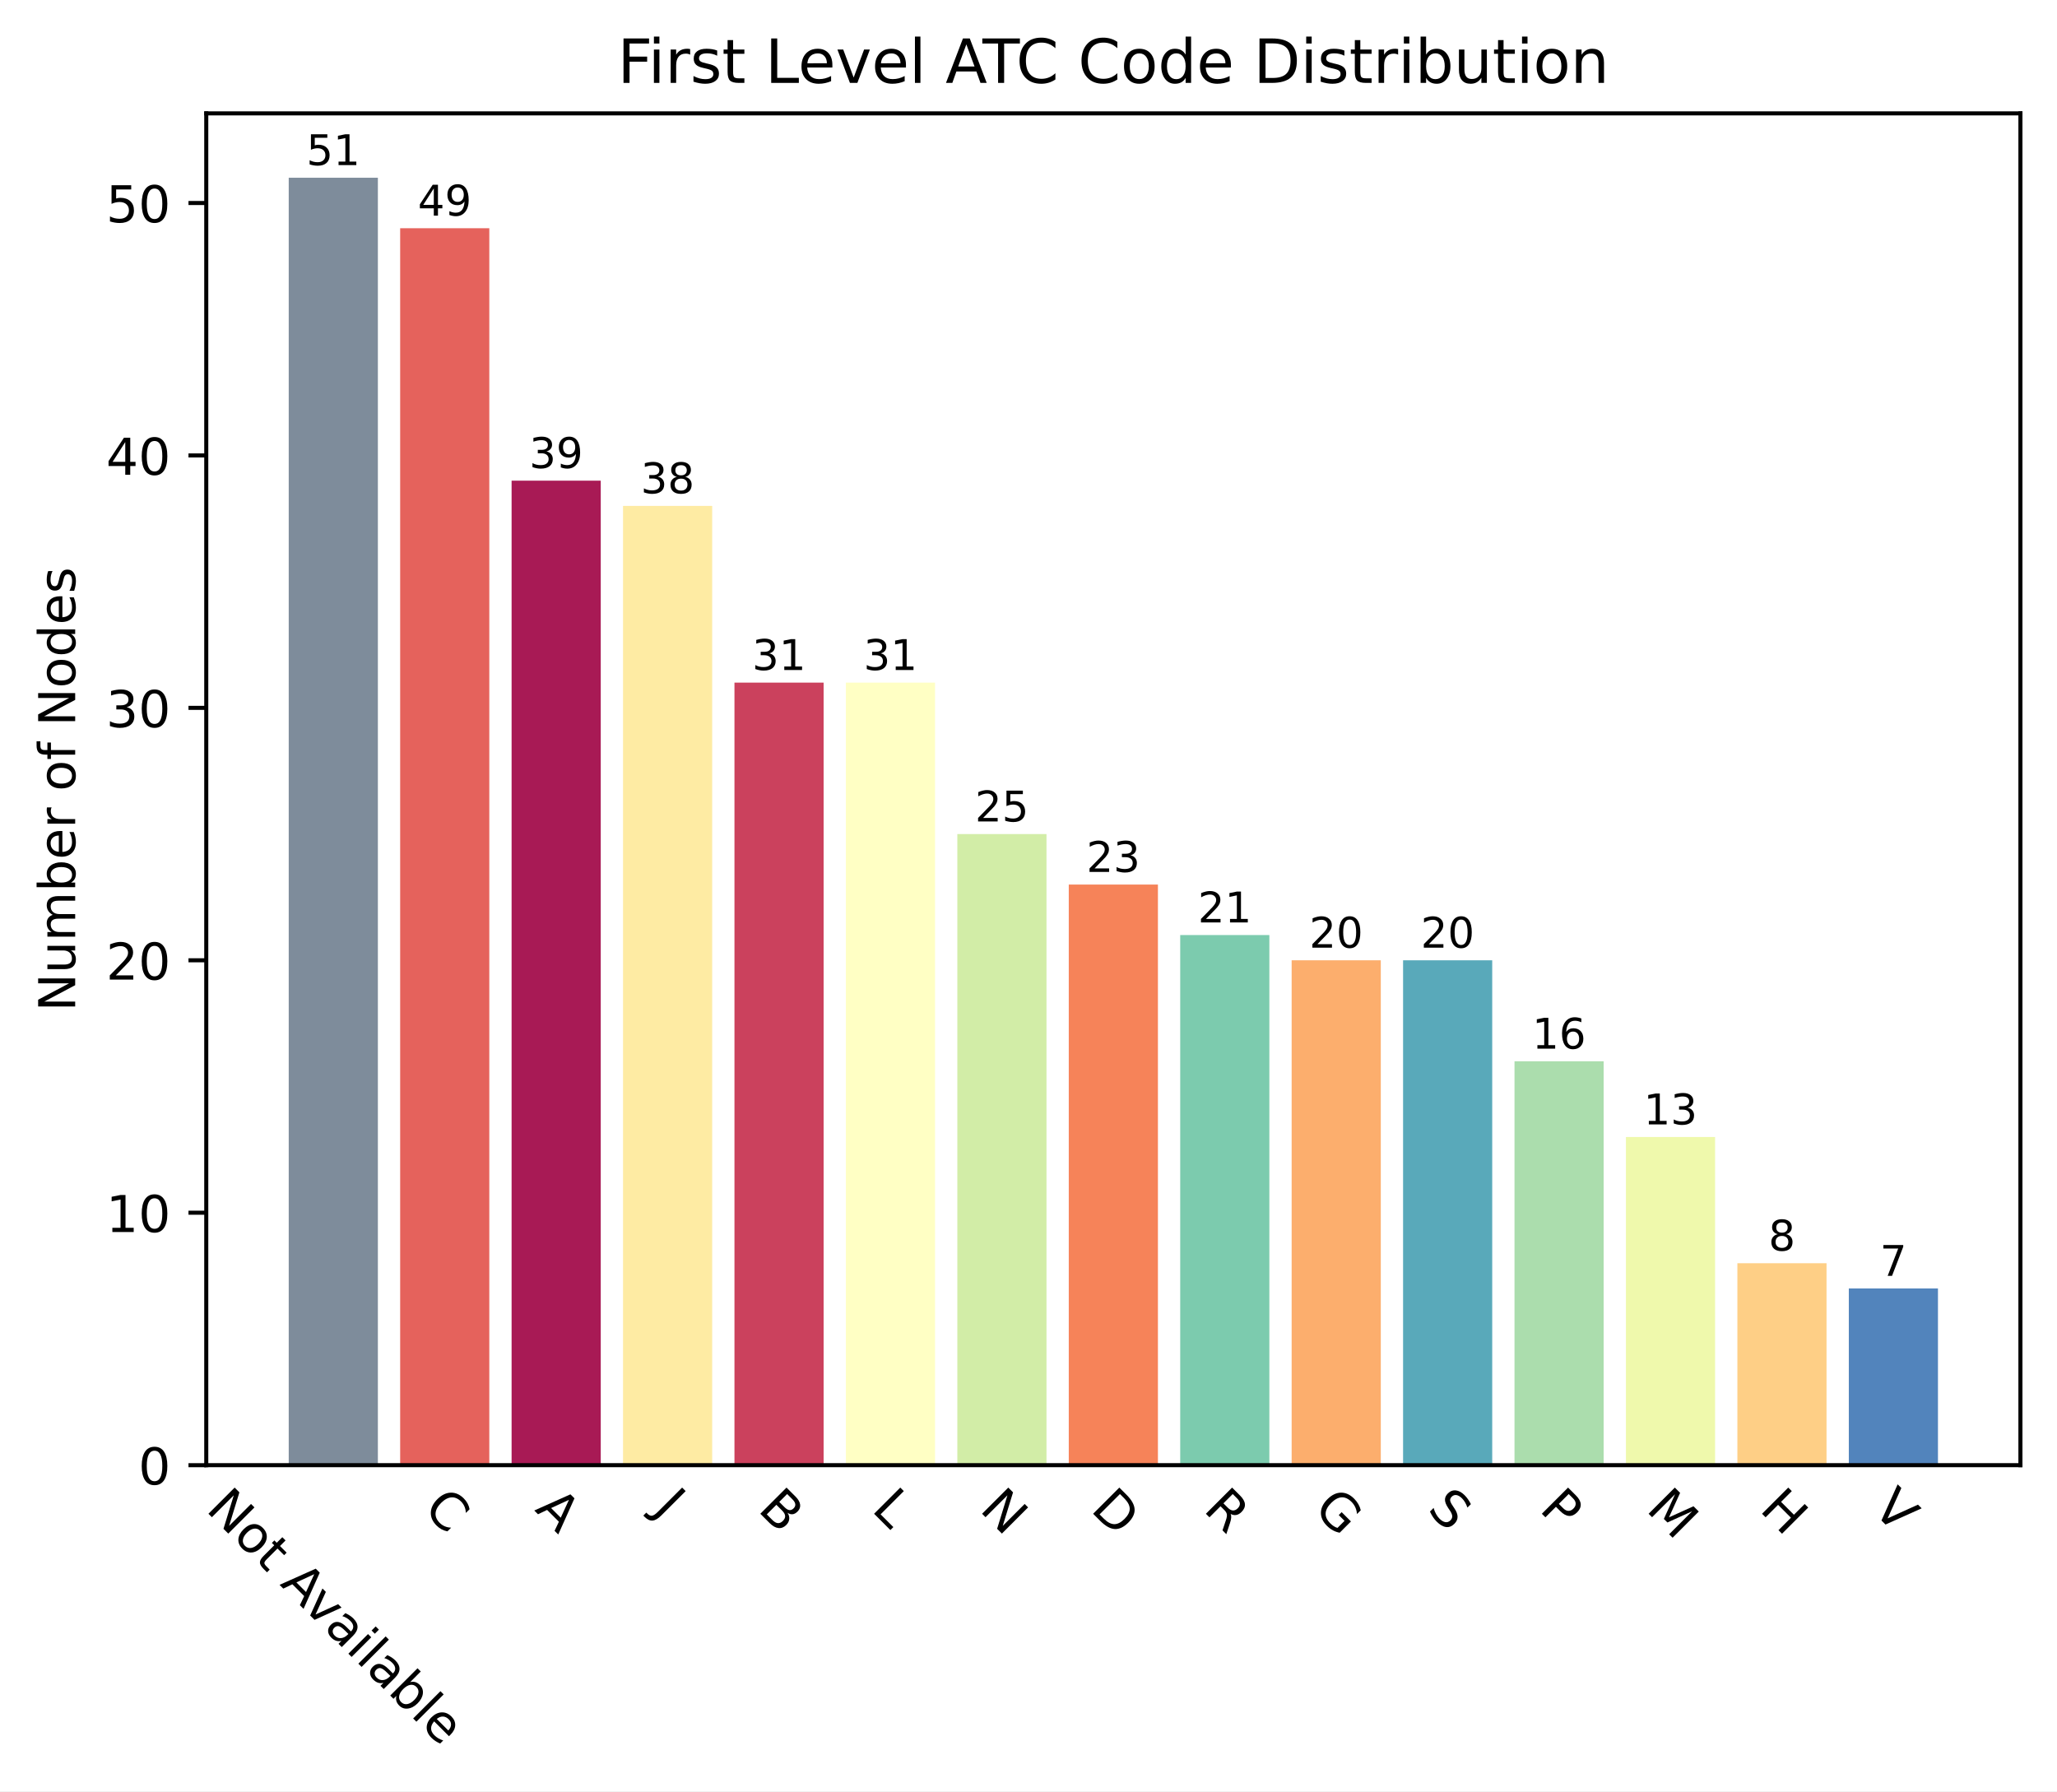
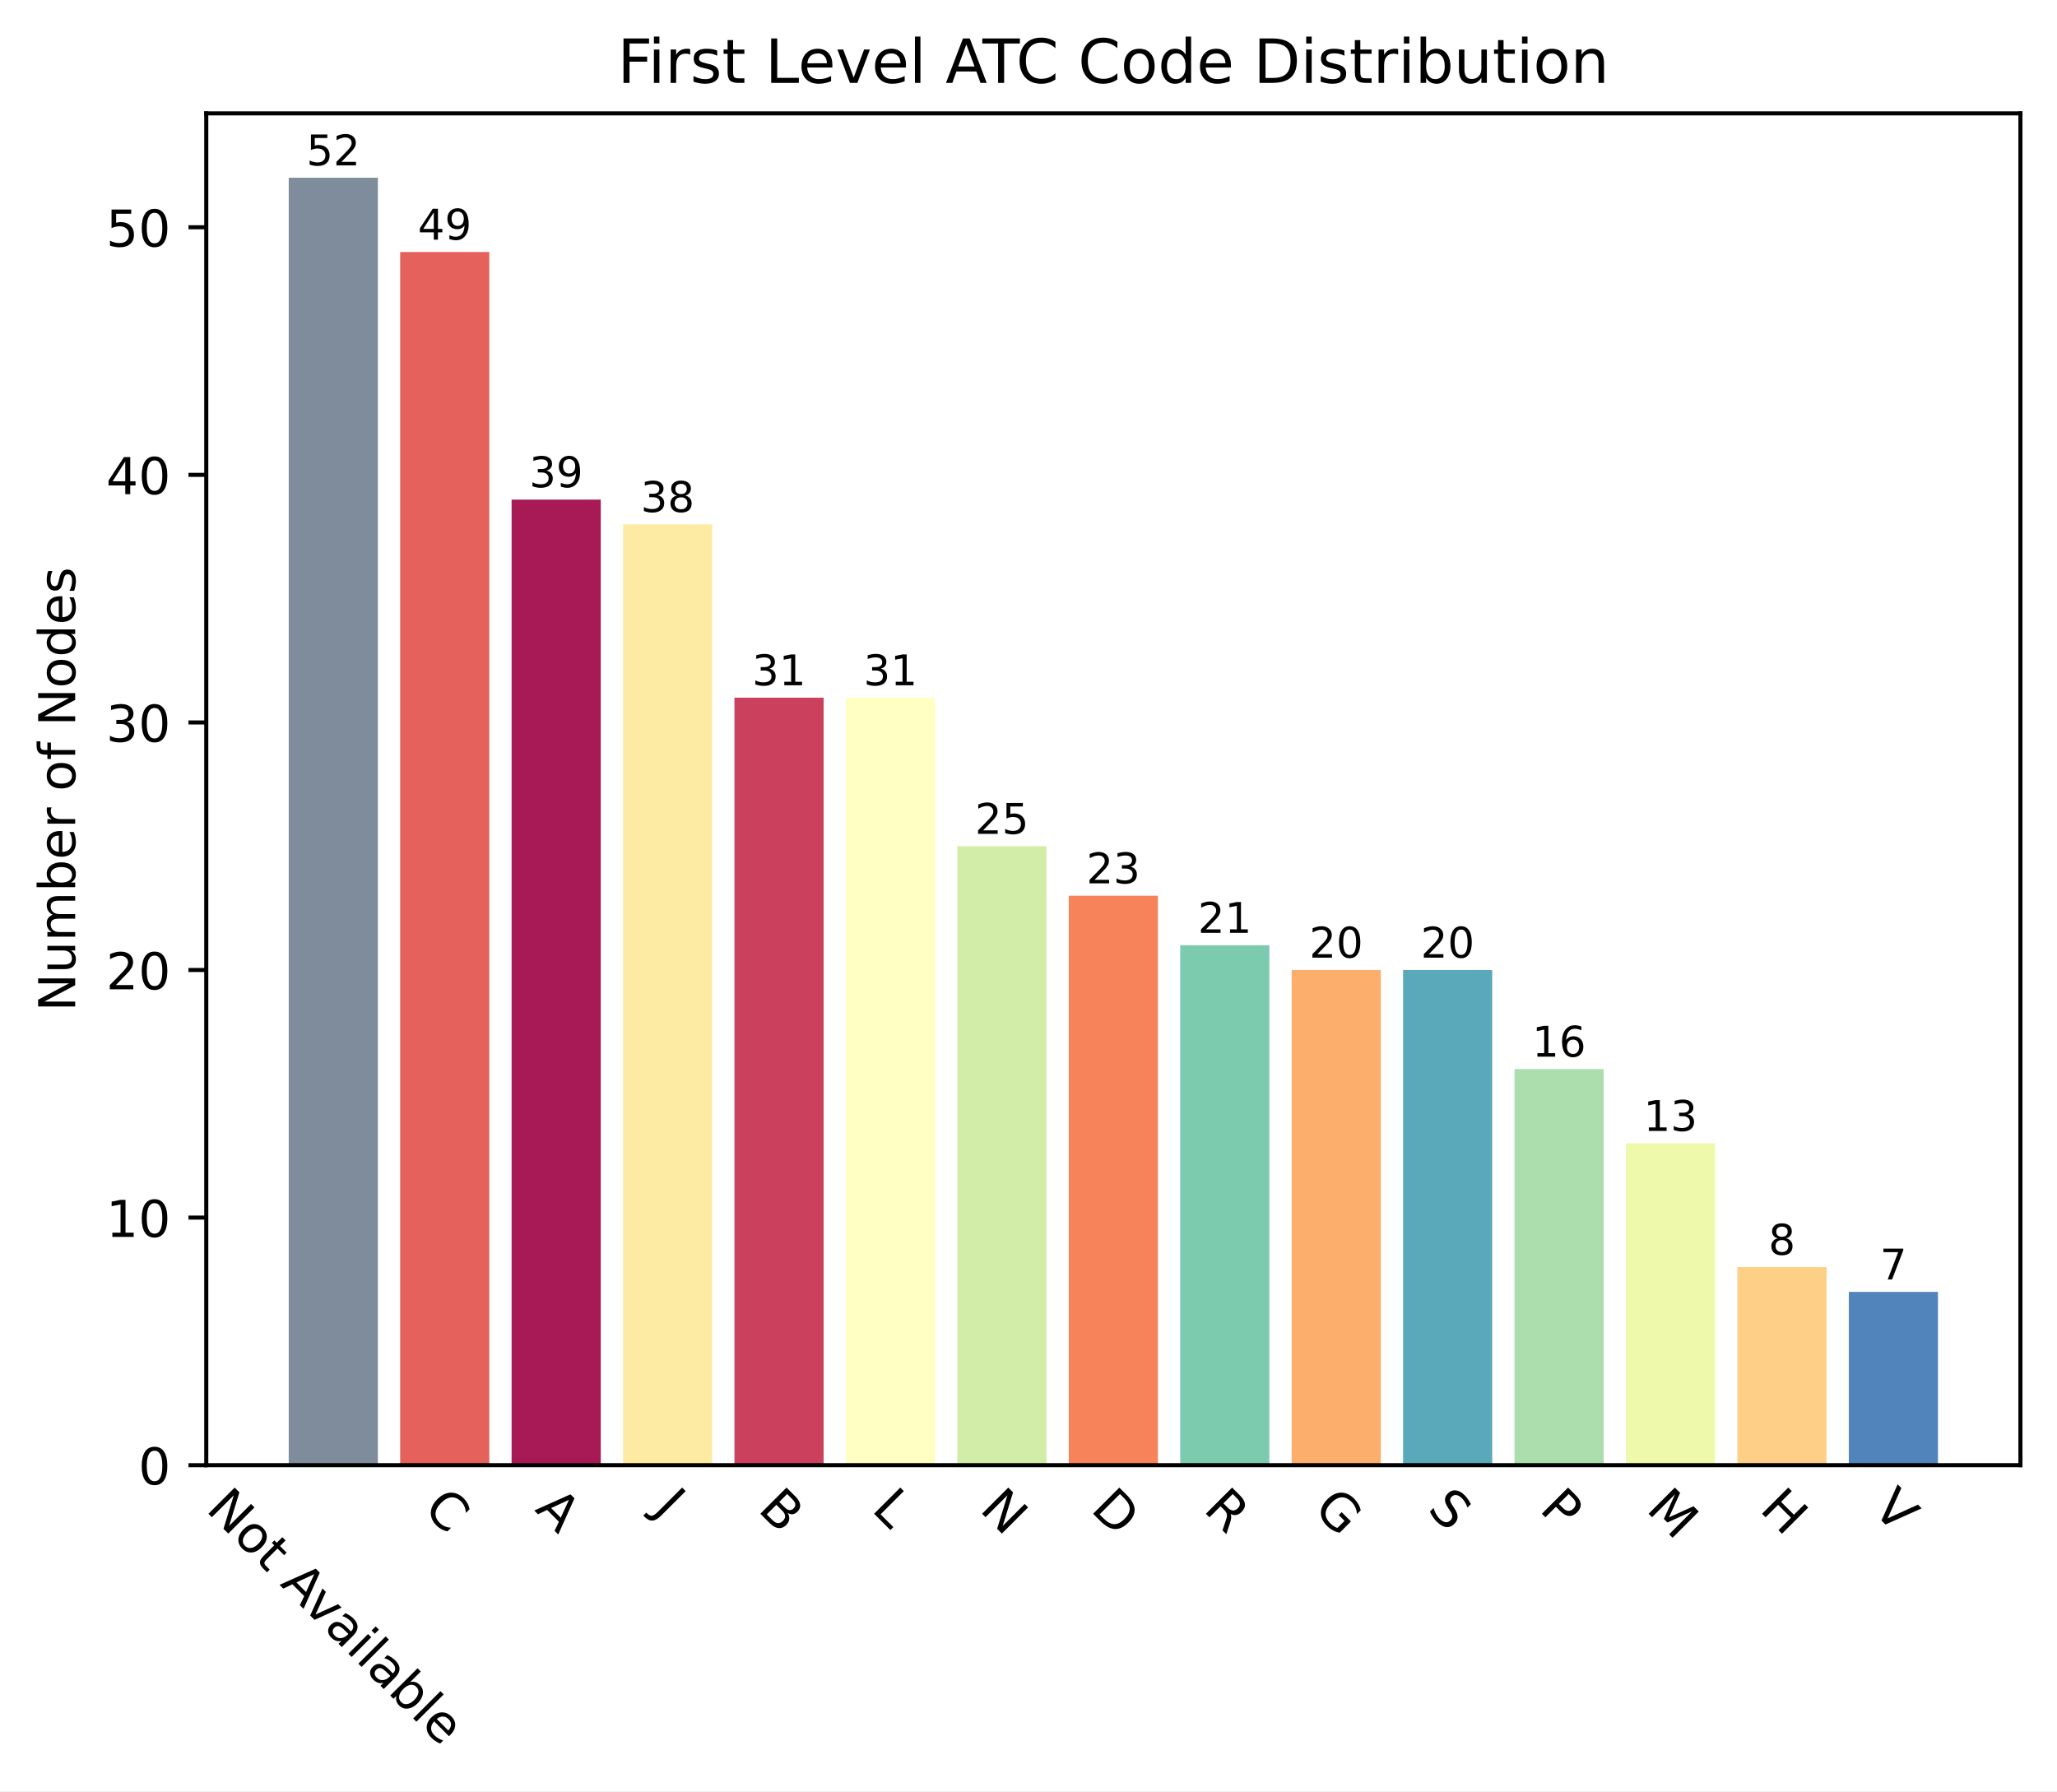
<svg xmlns="http://www.w3.org/2000/svg" xmlns:xlink="http://www.w3.org/1999/xlink" height="352.616pt" version="1.1" viewBox="0 0 404.923 352.616" width="404.923pt">
  <defs>
    <style type="text/css">*{stroke-linecap:butt;stroke-linejoin:round;}</style>
  </defs>
  <g id="figure_1">
    <g id="patch_1">
      <path d="M 0 352.616  L 404.923 352.616  L 404.923 -0  L 0 -0  z " style="fill:#ffffff;" />
    </g>
    <g id="axes_1">
      <g id="patch_2">
        <path d="M 40.603 288.43  L 397.723 288.43  L 397.723 22.318  L 40.603 22.318  z " style="fill:#ffffff;" />
      </g>
      <g id="patch_3">
-         <path clip-path="url(#p671f96feca)" d="M 56.836 288.43  L 74.385 288.43  L 74.385 34.99  L 56.836 34.99  z " style="fill:#708090;opacity:0.9;" />
+         <path clip-path="url(#p951e63dc11)" d="M 56.836 288.43  L 74.385 288.43  L 74.385 34.99  L 56.836 34.99  z " style="fill:#708090;opacity:0.9;" />
      </g>
      <g id="patch_4">
-         <path clip-path="url(#p671f96feca)" d="M 78.772 288.43  L 96.321 288.43  L 96.321 44.929  L 78.772 44.929  z " style="fill:#e2514a;opacity:0.9;" />
+         <path clip-path="url(#p951e63dc11)" d="M 78.772 288.43  L 96.321 288.43  L 96.321 49.612  L 78.772 49.612  z " style="fill:#e2514a;opacity:0.9;" />
      </g>
      <g id="patch_5">
-         <path clip-path="url(#p671f96feca)" d="M 100.708 288.43  L 118.257 288.43  L 118.257 94.623  L 100.708 94.623  z " style="fill:#9e0142;opacity:0.9;" />
+         <path clip-path="url(#p951e63dc11)" d="M 100.708 288.43  L 118.257 288.43  L 118.257 98.35  L 100.708 98.35  z " style="fill:#9e0142;opacity:0.9;" />
      </g>
      <g id="patch_6">
-         <path clip-path="url(#p671f96feca)" d="M 122.644 288.43  L 140.193 288.43  L 140.193 99.592  L 122.644 99.592  z " style="fill:#fee999;opacity:0.9;" />
+         <path clip-path="url(#p951e63dc11)" d="M 122.644 288.43  L 140.193 288.43  L 140.193 103.224  L 122.644 103.224  z " style="fill:#fee999;opacity:0.9;" />
      </g>
      <g id="patch_7">
-         <path clip-path="url(#p671f96feca)" d="M 144.58 288.43  L 162.129 288.43  L 162.129 134.378  L 144.58 134.378  z " style="fill:#c52c4b;opacity:0.9;" />
+         <path clip-path="url(#p951e63dc11)" d="M 144.58 288.43  L 162.129 288.43  L 162.129 137.341  L 144.58 137.341  z " style="fill:#c52c4b;opacity:0.9;" />
      </g>
      <g id="patch_8">
-         <path clip-path="url(#p671f96feca)" d="M 166.516 288.43  L 184.065 288.43  L 184.065 134.378  L 166.516 134.378  z " style="fill:#ffffbe;opacity:0.9;" />
+         <path clip-path="url(#p951e63dc11)" d="M 166.516 288.43  L 184.065 288.43  L 184.065 137.341  L 166.516 137.341  z " style="fill:#ffffbe;opacity:0.9;" />
      </g>
      <g id="patch_9">
-         <path clip-path="url(#p671f96feca)" d="M 188.453 288.43  L 206.001 288.43  L 206.001 164.195  L 188.453 164.195  z " style="fill:#cdeb9d;opacity:0.9;" />
+         <path clip-path="url(#p951e63dc11)" d="M 188.453 288.43  L 206.001 288.43  L 206.001 166.584  L 188.453 166.584  z " style="fill:#cdeb9d;opacity:0.9;" />
      </g>
      <g id="patch_10">
-         <path clip-path="url(#p671f96feca)" d="M 210.389 288.43  L 227.938 288.43  L 227.938 174.134  L 210.389 174.134  z " style="fill:#f57547;opacity:0.9;" />
+         <path clip-path="url(#p951e63dc11)" d="M 210.389 288.43  L 227.938 288.43  L 227.938 176.332  L 210.389 176.332  z " style="fill:#f57547;opacity:0.9;" />
      </g>
      <g id="patch_11">
-         <path clip-path="url(#p671f96feca)" d="M 232.325 288.43  L 249.874 288.43  L 249.874 184.072  L 232.325 184.072  z " style="fill:#6ec5a5;opacity:0.9;" />
+         <path clip-path="url(#p951e63dc11)" d="M 232.325 288.43  L 249.874 288.43  L 249.874 186.079  L 232.325 186.079  z " style="fill:#6ec5a5;opacity:0.9;" />
      </g>
      <g id="patch_12">
-         <path clip-path="url(#p671f96feca)" d="M 254.261 288.43  L 271.81 288.43  L 271.81 189.042  L 254.261 189.042  z " style="fill:#fca55d;opacity:0.9;" />
+         <path clip-path="url(#p951e63dc11)" d="M 254.261 288.43  L 271.81 288.43  L 271.81 190.953  L 254.261 190.953  z " style="fill:#fca55d;opacity:0.9;" />
      </g>
      <g id="patch_13">
-         <path clip-path="url(#p671f96feca)" d="M 276.197 288.43  L 293.746 288.43  L 293.746 189.042  L 276.197 189.042  z " style="fill:#47a0b3;opacity:0.9;" />
+         <path clip-path="url(#p951e63dc11)" d="M 276.197 288.43  L 293.746 288.43  L 293.746 190.953  L 276.197 190.953  z " style="fill:#47a0b3;opacity:0.9;" />
      </g>
      <g id="patch_14">
-         <path clip-path="url(#p671f96feca)" d="M 298.133 288.43  L 315.682 288.43  L 315.682 208.92  L 298.133 208.92  z " style="fill:#a2d9a4;opacity:0.9;" />
+         <path clip-path="url(#p951e63dc11)" d="M 298.133 288.43  L 315.682 288.43  L 315.682 210.449  L 298.133 210.449  z " style="fill:#a2d9a4;opacity:0.9;" />
      </g>
      <g id="patch_15">
-         <path clip-path="url(#p671f96feca)" d="M 320.069 288.43  L 337.618 288.43  L 337.618 223.828  L 320.069 223.828  z " style="fill:#edf8a3;opacity:0.9;" />
+         <path clip-path="url(#p951e63dc11)" d="M 320.069 288.43  L 337.618 288.43  L 337.618 225.07  L 320.069 225.07  z " style="fill:#edf8a3;opacity:0.9;" />
      </g>
      <g id="patch_16">
-         <path clip-path="url(#p671f96feca)" d="M 342.005 288.43  L 359.554 288.43  L 359.554 248.675  L 342.005 248.675  z " style="fill:#feca79;opacity:0.9;" />
+         <path clip-path="url(#p951e63dc11)" d="M 342.005 288.43  L 359.554 288.43  L 359.554 249.439  L 342.005 249.439  z " style="fill:#feca79;opacity:0.9;" />
      </g>
      <g id="patch_17">
-         <path clip-path="url(#p671f96feca)" d="M 363.942 288.43  L 381.49 288.43  L 381.49 253.644  L 363.942 253.644  z " style="fill:#3f77b5;opacity:0.9;" />
+         <path clip-path="url(#p951e63dc11)" d="M 363.942 288.43  L 381.49 288.43  L 381.49 254.313  L 363.942 254.313  z " style="fill:#3f77b5;opacity:0.9;" />
      </g>
      <g id="matplotlib.axis_1">
        <g id="xtick_1">
          <g id="line2d_1" />
          <g id="text_1">
            <g transform="translate(40.33786 297.303)rotate(-315)scale(0.1 -0.1)">
              <defs>
                <path d="M 628 4666  L 1478 4666  L 3547 763  L 3547 4666  L 4159 4666  L 4159 0  L 3309 0  L 1241 3903  L 1241 0  L 628 0  L 628 4666  z " id="DejaVuSans-4e" transform="scale(0.015625)" />
                <path d="M 1959 3097  Q 1497 3097 1228 2736  Q 959 2375 959 1747  Q 959 1119 1226 758  Q 1494 397 1959 397  Q 2419 397 2687 759  Q 2956 1122 2956 1747  Q 2956 2369 2687 2733  Q 2419 3097 1959 3097  z M 1959 3584  Q 2709 3584 3137 3096  Q 3566 2609 3566 1747  Q 3566 888 3137 398  Q 2709 -91 1959 -91  Q 1206 -91 779 398  Q 353 888 353 1747  Q 353 2609 779 3096  Q 1206 3584 1959 3584  z " id="DejaVuSans-6f" transform="scale(0.015625)" />
                <path d="M 1172 4494  L 1172 3500  L 2356 3500  L 2356 3053  L 1172 3053  L 1172 1153  Q 1172 725 1289 603  Q 1406 481 1766 481  L 2356 481  L 2356 0  L 1766 0  Q 1100 0 847 248  Q 594 497 594 1153  L 594 3053  L 172 3053  L 172 3500  L 594 3500  L 594 4494  L 1172 4494  z " id="DejaVuSans-74" transform="scale(0.015625)" />
                <path id="DejaVuSans-20" transform="scale(0.015625)" />
                <path d="M 2188 4044  L 1331 1722  L 3047 1722  L 2188 4044  z M 1831 4666  L 2547 4666  L 4325 0  L 3669 0  L 3244 1197  L 1141 1197  L 716 0  L 50 0  L 1831 4666  z " id="DejaVuSans-41" transform="scale(0.015625)" />
                <path d="M 191 3500  L 800 3500  L 1894 563  L 2988 3500  L 3597 3500  L 2284 0  L 1503 0  L 191 3500  z " id="DejaVuSans-76" transform="scale(0.015625)" />
                <path d="M 2194 1759  Q 1497 1759 1228 1600  Q 959 1441 959 1056  Q 959 750 1161 570  Q 1363 391 1709 391  Q 2188 391 2477 730  Q 2766 1069 2766 1631  L 2766 1759  L 2194 1759  z M 3341 1997  L 3341 0  L 2766 0  L 2766 531  Q 2569 213 2275 61  Q 1981 -91 1556 -91  Q 1019 -91 701 211  Q 384 513 384 1019  Q 384 1609 779 1909  Q 1175 2209 1959 2209  L 2766 2209  L 2766 2266  Q 2766 2663 2505 2880  Q 2244 3097 1772 3097  Q 1472 3097 1187 3025  Q 903 2953 641 2809  L 641 3341  Q 956 3463 1253 3523  Q 1550 3584 1831 3584  Q 2591 3584 2966 3190  Q 3341 2797 3341 1997  z " id="DejaVuSans-61" transform="scale(0.015625)" />
                <path d="M 603 3500  L 1178 3500  L 1178 0  L 603 0  L 603 3500  z M 603 4863  L 1178 4863  L 1178 4134  L 603 4134  L 603 4863  z " id="DejaVuSans-69" transform="scale(0.015625)" />
                <path d="M 603 4863  L 1178 4863  L 1178 0  L 603 0  L 603 4863  z " id="DejaVuSans-6c" transform="scale(0.015625)" />
                <path d="M 3116 1747  Q 3116 2381 2855 2742  Q 2594 3103 2138 3103  Q 1681 3103 1420 2742  Q 1159 2381 1159 1747  Q 1159 1113 1420 752  Q 1681 391 2138 391  Q 2594 391 2855 752  Q 3116 1113 3116 1747  z M 1159 2969  Q 1341 3281 1617 3432  Q 1894 3584 2278 3584  Q 2916 3584 3314 3078  Q 3713 2572 3713 1747  Q 3713 922 3314 415  Q 2916 -91 2278 -91  Q 1894 -91 1617 61  Q 1341 213 1159 525  L 1159 0  L 581 0  L 581 4863  L 1159 4863  L 1159 2969  z " id="DejaVuSans-62" transform="scale(0.015625)" />
                <path d="M 3597 1894  L 3597 1613  L 953 1613  Q 991 1019 1311 708  Q 1631 397 2203 397  Q 2534 397 2845 478  Q 3156 559 3463 722  L 3463 178  Q 3153 47 2828 -22  Q 2503 -91 2169 -91  Q 1331 -91 842 396  Q 353 884 353 1716  Q 353 2575 817 3079  Q 1281 3584 2069 3584  Q 2775 3584 3186 3129  Q 3597 2675 3597 1894  z M 3022 2063  Q 3016 2534 2758 2815  Q 2500 3097 2075 3097  Q 1594 3097 1305 2825  Q 1016 2553 972 2059  L 3022 2063  z " id="DejaVuSans-65" transform="scale(0.015625)" />
              </defs>
              <use xlink:href="#DejaVuSans-4e" />
              <use x="74.805" xlink:href="#DejaVuSans-6f" />
              <use x="135.986" xlink:href="#DejaVuSans-74" />
              <use x="175.195" xlink:href="#DejaVuSans-20" />
              <use x="206.982" xlink:href="#DejaVuSans-41" />
              <use x="269.516" xlink:href="#DejaVuSans-76" />
              <use x="328.695" xlink:href="#DejaVuSans-61" />
              <use x="389.975" xlink:href="#DejaVuSans-69" />
              <use x="417.758" xlink:href="#DejaVuSans-6c" />
              <use x="445.541" xlink:href="#DejaVuSans-61" />
              <use x="506.82" xlink:href="#DejaVuSans-62" />
              <use x="570.297" xlink:href="#DejaVuSans-6c" />
              <use x="598.08" xlink:href="#DejaVuSans-65" />
            </g>
          </g>
        </g>
        <g id="xtick_2">
          <g id="line2d_2" />
          <g id="text_2">
            <g transform="translate(83.12645 297.303)rotate(-315)scale(0.1 -0.1)">
              <defs>
                <path d="M 4122 4306  L 4122 3641  Q 3803 3938 3442 4084  Q 3081 4231 2675 4231  Q 1875 4231 1450 3742  Q 1025 3253 1025 2328  Q 1025 1406 1450 917  Q 1875 428 2675 428  Q 3081 428 3442 575  Q 3803 722 4122 1019  L 4122 359  Q 3791 134 3420 21  Q 3050 -91 2638 -91  Q 1578 -91 968 557  Q 359 1206 359 2328  Q 359 3453 968 4101  Q 1578 4750 2638 4750  Q 3056 4750 3426 4639  Q 3797 4528 4122 4306  z " id="DejaVuSans-43" transform="scale(0.015625)" />
              </defs>
              <use xlink:href="#DejaVuSans-43" />
            </g>
          </g>
        </g>
        <g id="xtick_3">
          <g id="line2d_3" />
          <g id="text_3">
            <g transform="translate(105.1128 297.303)rotate(-315)scale(0.1 -0.1)">
              <use xlink:href="#DejaVuSans-41" />
            </g>
          </g>
        </g>
        <g id="xtick_4">
          <g id="line2d_4" />
          <g id="text_4">
            <g transform="translate(128.4245 297.303)rotate(-315)scale(0.1 -0.1)">
              <defs>
                <path d="M 628 4666  L 1259 4666  L 1259 325  Q 1259 -519 939 -900  Q 619 -1281 -91 -1281  L -331 -1281  L -331 -750  L -134 -750  Q 284 -750 456 -515  Q 628 -281 628 325  L 628 4666  z " id="DejaVuSans-4a" transform="scale(0.015625)" />
              </defs>
              <use xlink:href="#DejaVuSans-4a" />
            </g>
          </g>
        </g>
        <g id="xtick_5">
          <g id="line2d_5" />
          <g id="text_5">
            <g transform="translate(148.9779 297.303)rotate(-315)scale(0.1 -0.1)">
              <defs>
                <path d="M 1259 2228  L 1259 519  L 2272 519  Q 2781 519 3026 730  Q 3272 941 3272 1375  Q 3272 1813 3026 2020  Q 2781 2228 2272 2228  L 1259 2228  z M 1259 4147  L 1259 2741  L 2194 2741  Q 2656 2741 2882 2914  Q 3109 3088 3109 3444  Q 3109 3797 2882 3972  Q 2656 4147 2194 4147  L 1259 4147  z M 628 4666  L 2241 4666  Q 2963 4666 3353 4366  Q 3744 4066 3744 3513  Q 3744 3084 3544 2831  Q 3344 2578 2956 2516  Q 3422 2416 3680 2098  Q 3938 1781 3938 1306  Q 3938 681 3513 340  Q 3088 0 2303 0  L 628 0  L 628 4666  z " id="DejaVuSans-42" transform="scale(0.015625)" />
              </defs>
              <use xlink:href="#DejaVuSans-42" />
            </g>
          </g>
        </g>
        <g id="xtick_6">
          <g id="line2d_6" />
          <g id="text_6">
            <g transform="translate(171.3698 297.303)rotate(-315)scale(0.1 -0.1)">
              <defs>
                <path d="M 628 4666  L 1259 4666  L 1259 531  L 3531 531  L 3531 0  L 628 0  L 628 4666  z " id="DejaVuSans-4c" transform="scale(0.015625)" />
              </defs>
              <use xlink:href="#DejaVuSans-4c" />
            </g>
          </g>
        </g>
        <g id="xtick_7">
          <g id="line2d_7" />
          <g id="text_7">
            <g transform="translate(192.6308 297.303)rotate(-315)scale(0.1 -0.1)">
              <use xlink:href="#DejaVuSans-4e" />
            </g>
          </g>
        </g>
        <g id="xtick_8">
          <g id="line2d_8" />
          <g id="text_8">
            <g transform="translate(214.4896 297.303)rotate(-315)scale(0.1 -0.1)">
              <defs>
                <path d="M 1259 4147  L 1259 519  L 2022 519  Q 2988 519 3436 956  Q 3884 1394 3884 2338  Q 3884 3275 3436 3711  Q 2988 4147 2022 4147  L 1259 4147  z M 628 4666  L 1925 4666  Q 3281 4666 3915 4102  Q 4550 3538 4550 2338  Q 4550 1131 3912 565  Q 3275 0 1925 0  L 628 0  L 628 4666  z " id="DejaVuSans-44" transform="scale(0.015625)" />
              </defs>
              <use xlink:href="#DejaVuSans-44" />
            </g>
          </g>
        </g>
        <g id="xtick_9">
          <g id="line2d_9" />
          <g id="text_9">
            <g transform="translate(236.6914 297.303)rotate(-315)scale(0.1 -0.1)">
              <defs>
                <path d="M 2841 2188  Q 3044 2119 3236 1894  Q 3428 1669 3622 1275  L 4263 0  L 3584 0  L 2988 1197  Q 2756 1666 2539 1819  Q 2322 1972 1947 1972  L 1259 1972  L 1259 0  L 628 0  L 628 4666  L 2053 4666  Q 2853 4666 3247 4331  Q 3641 3997 3641 3322  Q 3641 2881 3436 2590  Q 3231 2300 2841 2188  z M 1259 4147  L 1259 2491  L 2053 2491  Q 2509 2491 2742 2702  Q 2975 2913 2975 3322  Q 2975 3731 2742 3939  Q 2509 4147 2053 4147  L 1259 4147  z " id="DejaVuSans-52" transform="scale(0.015625)" />
              </defs>
              <use xlink:href="#DejaVuSans-52" />
            </g>
          </g>
        </g>
        <g id="xtick_10">
          <g id="line2d_10" />
          <g id="text_10">
            <g transform="translate(258.3447 297.303)rotate(-315)scale(0.1 -0.1)">
              <defs>
                <path d="M 3809 666  L 3809 1919  L 2778 1919  L 2778 2438  L 4434 2438  L 4434 434  Q 4069 175 3628 42  Q 3188 -91 2688 -91  Q 1594 -91 976 548  Q 359 1188 359 2328  Q 359 3472 976 4111  Q 1594 4750 2688 4750  Q 3144 4750 3555 4637  Q 3966 4525 4313 4306  L 4313 3634  Q 3963 3931 3569 4081  Q 3175 4231 2741 4231  Q 1884 4231 1454 3753  Q 1025 3275 1025 2328  Q 1025 1384 1454 906  Q 1884 428 2741 428  Q 3075 428 3337 486  Q 3600 544 3809 666  z " id="DejaVuSans-47" transform="scale(0.015625)" />
              </defs>
              <use xlink:href="#DejaVuSans-47" />
            </g>
          </g>
        </g>
        <g id="xtick_11">
          <g id="line2d_11" />
          <g id="text_11">
            <g transform="translate(280.7758 297.303)rotate(-315)scale(0.1 -0.1)">
              <defs>
                <path d="M 3425 4513  L 3425 3897  Q 3066 4069 2747 4153  Q 2428 4238 2131 4238  Q 1616 4238 1336 4038  Q 1056 3838 1056 3469  Q 1056 3159 1242 3001  Q 1428 2844 1947 2747  L 2328 2669  Q 3034 2534 3370 2195  Q 3706 1856 3706 1288  Q 3706 609 3251 259  Q 2797 -91 1919 -91  Q 1588 -91 1214 -16  Q 841 59 441 206  L 441 856  Q 825 641 1194 531  Q 1563 422 1919 422  Q 2459 422 2753 634  Q 3047 847 3047 1241  Q 3047 1584 2836 1778  Q 2625 1972 2144 2069  L 1759 2144  Q 1053 2284 737 2584  Q 422 2884 422 3419  Q 422 4038 858 4394  Q 1294 4750 2059 4750  Q 2388 4750 2728 4690  Q 3069 4631 3425 4513  z " id="DejaVuSans-53" transform="scale(0.015625)" />
              </defs>
              <use xlink:href="#DejaVuSans-53" />
            </g>
          </g>
        </g>
        <g id="xtick_12">
          <g id="line2d_12" />
          <g id="text_12">
            <g transform="translate(302.8246 297.303)rotate(-315)scale(0.1 -0.1)">
              <defs>
                <path d="M 1259 4147  L 1259 2394  L 2053 2394  Q 2494 2394 2734 2622  Q 2975 2850 2975 3272  Q 2975 3691 2734 3919  Q 2494 4147 2053 4147  L 1259 4147  z M 628 4666  L 2053 4666  Q 2838 4666 3239 4311  Q 3641 3956 3641 3272  Q 3641 2581 3239 2228  Q 2838 1875 2053 1875  L 1259 1875  L 1259 0  L 628 0  L 628 4666  z " id="DejaVuSans-50" transform="scale(0.015625)" />
              </defs>
              <use xlink:href="#DejaVuSans-50" />
            </g>
          </g>
        </g>
        <g id="xtick_13">
          <g id="line2d_13" />
          <g id="text_13">
            <g transform="translate(323.842 297.303)rotate(-315)scale(0.1 -0.1)">
              <defs>
                <path d="M 628 4666  L 1569 4666  L 2759 1491  L 3956 4666  L 4897 4666  L 4897 0  L 4281 0  L 4281 4097  L 3078 897  L 2444 897  L 1241 4097  L 1241 0  L 628 0  L 628 4666  z " id="DejaVuSans-4d" transform="scale(0.015625)" />
              </defs>
              <use xlink:href="#DejaVuSans-4d" />
            </g>
          </g>
        </g>
        <g id="xtick_14">
          <g id="line2d_14" />
          <g id="text_14">
            <g transform="translate(346.1698 297.303)rotate(-315)scale(0.1 -0.1)">
              <defs>
                <path d="M 628 4666  L 1259 4666  L 1259 2753  L 3553 2753  L 3553 4666  L 4184 4666  L 4184 0  L 3553 0  L 3553 2222  L 1259 2222  L 1259 0  L 628 0  L 628 4666  z " id="DejaVuSans-48" transform="scale(0.015625)" />
              </defs>
              <use xlink:href="#DejaVuSans-48" />
            </g>
          </g>
        </g>
        <g id="xtick_15">
          <g id="line2d_15" />
          <g id="text_15">
            <g transform="translate(368.3463 297.303)rotate(-315)scale(0.1 -0.1)">
              <defs>
                <path d="M 1831 0  L 50 4666  L 709 4666  L 2188 738  L 3669 4666  L 4325 4666  L 2547 0  L 1831 0  z " id="DejaVuSans-56" transform="scale(0.015625)" />
              </defs>
              <use xlink:href="#DejaVuSans-56" />
            </g>
          </g>
        </g>
      </g>
      <g id="matplotlib.axis_2">
        <g id="ytick_1">
          <g id="line2d_16">
            <defs>
-               <path d="M 0 0  L -3.5 0  " id="m466c924cb5" style="stroke:#000000;stroke-width:0.8;" />
+               <path d="M 0 0  L -3.5 0  " id="m63f4de66ec" style="stroke:#000000;stroke-width:0.8;" />
            </defs>
            <g>
-               <use style="stroke:#000000;stroke-width:0.8;" x="40.603" xlink:href="#m466c924cb5" y="288.43" />
+               <use style="stroke:#000000;stroke-width:0.8;" x="40.603" xlink:href="#m63f4de66ec" y="288.43" />
            </g>
          </g>
          <g id="text_16">
            <g transform="translate(27.24063 292.2293)scale(0.1 -0.1)">
              <defs>
                <path d="M 2034 4250  Q 1547 4250 1301 3770  Q 1056 3291 1056 2328  Q 1056 1369 1301 889  Q 1547 409 2034 409  Q 2525 409 2770 889  Q 3016 1369 3016 2328  Q 3016 3291 2770 3770  Q 2525 4250 2034 4250  z M 2034 4750  Q 2819 4750 3233 4129  Q 3647 3509 3647 2328  Q 3647 1150 3233 529  Q 2819 -91 2034 -91  Q 1250 -91 836 529  Q 422 1150 422 2328  Q 422 3509 836 4129  Q 1250 4750 2034 4750  z " id="DejaVuSans-30" transform="scale(0.015625)" />
              </defs>
              <use xlink:href="#DejaVuSans-30" />
            </g>
          </g>
        </g>
        <g id="ytick_2">
          <g id="line2d_17">
            <g>
-               <use style="stroke:#000000;stroke-width:0.8;" x="40.603" xlink:href="#m466c924cb5" y="238.736" />
+               <use style="stroke:#000000;stroke-width:0.8;" x="40.603" xlink:href="#m63f4de66ec" y="239.692" />
            </g>
          </g>
          <g id="text_17">
-             <g transform="translate(20.87813 242.5352)scale(0.1 -0.1)">
+             <g transform="translate(20.87813 243.4909)scale(0.1 -0.1)">
              <defs>
                <path d="M 794 531  L 1825 531  L 1825 4091  L 703 3866  L 703 4441  L 1819 4666  L 2450 4666  L 2450 531  L 3481 531  L 3481 0  L 794 0  L 794 531  z " id="DejaVuSans-31" transform="scale(0.015625)" />
              </defs>
              <use xlink:href="#DejaVuSans-31" />
              <use x="63.623" xlink:href="#DejaVuSans-30" />
            </g>
          </g>
        </g>
        <g id="ytick_3">
          <g id="line2d_18">
            <g>
-               <use style="stroke:#000000;stroke-width:0.8;" x="40.603" xlink:href="#m466c924cb5" y="189.042" />
+               <use style="stroke:#000000;stroke-width:0.8;" x="40.603" xlink:href="#m63f4de66ec" y="190.953" />
            </g>
          </g>
          <g id="text_18">
-             <g transform="translate(20.87813 192.8411)scale(0.1 -0.1)">
+             <g transform="translate(20.87813 194.7524)scale(0.1 -0.1)">
              <defs>
                <path d="M 1228 531  L 3431 531  L 3431 0  L 469 0  L 469 531  Q 828 903 1448 1529  Q 2069 2156 2228 2338  Q 2531 2678 2651 2914  Q 2772 3150 2772 3378  Q 2772 3750 2511 3984  Q 2250 4219 1831 4219  Q 1534 4219 1204 4116  Q 875 4013 500 3803  L 500 4441  Q 881 4594 1212 4672  Q 1544 4750 1819 4750  Q 2544 4750 2975 4387  Q 3406 4025 3406 3419  Q 3406 3131 3298 2873  Q 3191 2616 2906 2266  Q 2828 2175 2409 1742  Q 1991 1309 1228 531  z " id="DejaVuSans-32" transform="scale(0.015625)" />
              </defs>
              <use xlink:href="#DejaVuSans-32" />
              <use x="63.623" xlink:href="#DejaVuSans-30" />
            </g>
          </g>
        </g>
        <g id="ytick_4">
          <g id="line2d_19">
            <g>
-               <use style="stroke:#000000;stroke-width:0.8;" x="40.603" xlink:href="#m466c924cb5" y="139.348" />
+               <use style="stroke:#000000;stroke-width:0.8;" x="40.603" xlink:href="#m63f4de66ec" y="142.215" />
            </g>
          </g>
          <g id="text_19">
-             <g transform="translate(20.87813 143.147)scale(0.1 -0.1)">
+             <g transform="translate(20.87813 146.014)scale(0.1 -0.1)">
              <defs>
                <path d="M 2597 2516  Q 3050 2419 3304 2112  Q 3559 1806 3559 1356  Q 3559 666 3084 287  Q 2609 -91 1734 -91  Q 1441 -91 1130 -33  Q 819 25 488 141  L 488 750  Q 750 597 1062 519  Q 1375 441 1716 441  Q 2309 441 2620 675  Q 2931 909 2931 1356  Q 2931 1769 2642 2001  Q 2353 2234 1838 2234  L 1294 2234  L 1294 2753  L 1863 2753  Q 2328 2753 2575 2939  Q 2822 3125 2822 3475  Q 2822 3834 2567 4026  Q 2313 4219 1838 4219  Q 1578 4219 1281 4162  Q 984 4106 628 3988  L 628 4550  Q 988 4650 1302 4700  Q 1616 4750 1894 4750  Q 2613 4750 3031 4423  Q 3450 4097 3450 3541  Q 3450 3153 3228 2886  Q 3006 2619 2597 2516  z " id="DejaVuSans-33" transform="scale(0.015625)" />
              </defs>
              <use xlink:href="#DejaVuSans-33" />
              <use x="63.623" xlink:href="#DejaVuSans-30" />
            </g>
          </g>
        </g>
        <g id="ytick_5">
          <g id="line2d_20">
            <g>
-               <use style="stroke:#000000;stroke-width:0.8;" x="40.603" xlink:href="#m466c924cb5" y="89.654" />
+               <use style="stroke:#000000;stroke-width:0.8;" x="40.603" xlink:href="#m63f4de66ec" y="93.476" />
            </g>
          </g>
          <g id="text_20">
-             <g transform="translate(20.87813 93.45287)scale(0.1 -0.1)">
+             <g transform="translate(20.87813 97.2755)scale(0.1 -0.1)">
              <defs>
                <path d="M 2419 4116  L 825 1625  L 2419 1625  L 2419 4116  z M 2253 4666  L 3047 4666  L 3047 1625  L 3713 1625  L 3713 1100  L 3047 1100  L 3047 0  L 2419 0  L 2419 1100  L 313 1100  L 313 1709  L 2253 4666  z " id="DejaVuSans-34" transform="scale(0.015625)" />
              </defs>
              <use xlink:href="#DejaVuSans-34" />
              <use x="63.623" xlink:href="#DejaVuSans-30" />
            </g>
          </g>
        </g>
        <g id="ytick_6">
          <g id="line2d_21">
            <g>
-               <use style="stroke:#000000;stroke-width:0.8;" x="40.603" xlink:href="#m466c924cb5" y="39.96" />
+               <use style="stroke:#000000;stroke-width:0.8;" x="40.603" xlink:href="#m63f4de66ec" y="44.738" />
            </g>
          </g>
          <g id="text_21">
-             <g transform="translate(20.87813 43.75876)scale(0.1 -0.1)">
+             <g transform="translate(20.87813 48.53704)scale(0.1 -0.1)">
              <defs>
                <path d="M 691 4666  L 3169 4666  L 3169 4134  L 1269 4134  L 1269 2991  Q 1406 3038 1543 3061  Q 1681 3084 1819 3084  Q 2600 3084 3056 2656  Q 3513 2228 3513 1497  Q 3513 744 3044 326  Q 2575 -91 1722 -91  Q 1428 -91 1123 -41  Q 819 9 494 109  L 494 744  Q 775 591 1075 516  Q 1375 441 1709 441  Q 2250 441 2565 725  Q 2881 1009 2881 1497  Q 2881 1984 2565 2268  Q 2250 2553 1709 2553  Q 1456 2553 1204 2497  Q 953 2441 691 2322  L 691 4666  z " id="DejaVuSans-35" transform="scale(0.015625)" />
              </defs>
              <use xlink:href="#DejaVuSans-35" />
              <use x="63.623" xlink:href="#DejaVuSans-30" />
            </g>
          </g>
        </g>
        <g id="text_22">
          <g transform="translate(14.79844 199.1132)rotate(-90)scale(0.1 -0.1)">
            <defs>
              <path d="M 544 1381  L 544 3500  L 1119 3500  L 1119 1403  Q 1119 906 1312 657  Q 1506 409 1894 409  Q 2359 409 2629 706  Q 2900 1003 2900 1516  L 2900 3500  L 3475 3500  L 3475 0  L 2900 0  L 2900 538  Q 2691 219 2414 64  Q 2138 -91 1772 -91  Q 1169 -91 856 284  Q 544 659 544 1381  z M 1991 3584  L 1991 3584  z " id="DejaVuSans-75" transform="scale(0.015625)" />
              <path d="M 3328 2828  Q 3544 3216 3844 3400  Q 4144 3584 4550 3584  Q 5097 3584 5394 3201  Q 5691 2819 5691 2113  L 5691 0  L 5113 0  L 5113 2094  Q 5113 2597 4934 2840  Q 4756 3084 4391 3084  Q 3944 3084 3684 2787  Q 3425 2491 3425 1978  L 3425 0  L 2847 0  L 2847 2094  Q 2847 2600 2669 2842  Q 2491 3084 2119 3084  Q 1678 3084 1418 2786  Q 1159 2488 1159 1978  L 1159 0  L 581 0  L 581 3500  L 1159 3500  L 1159 2956  Q 1356 3278 1631 3431  Q 1906 3584 2284 3584  Q 2666 3584 2933 3390  Q 3200 3197 3328 2828  z " id="DejaVuSans-6d" transform="scale(0.015625)" />
              <path d="M 2631 2963  Q 2534 3019 2420 3045  Q 2306 3072 2169 3072  Q 1681 3072 1420 2755  Q 1159 2438 1159 1844  L 1159 0  L 581 0  L 581 3500  L 1159 3500  L 1159 2956  Q 1341 3275 1631 3429  Q 1922 3584 2338 3584  Q 2397 3584 2469 3576  Q 2541 3569 2628 3553  L 2631 2963  z " id="DejaVuSans-72" transform="scale(0.015625)" />
              <path d="M 2375 4863  L 2375 4384  L 1825 4384  Q 1516 4384 1395 4259  Q 1275 4134 1275 3809  L 1275 3500  L 2222 3500  L 2222 3053  L 1275 3053  L 1275 0  L 697 0  L 697 3053  L 147 3053  L 147 3500  L 697 3500  L 697 3744  Q 697 4328 969 4595  Q 1241 4863 1831 4863  L 2375 4863  z " id="DejaVuSans-66" transform="scale(0.015625)" />
              <path d="M 2906 2969  L 2906 4863  L 3481 4863  L 3481 0  L 2906 0  L 2906 525  Q 2725 213 2448 61  Q 2172 -91 1784 -91  Q 1150 -91 751 415  Q 353 922 353 1747  Q 353 2572 751 3078  Q 1150 3584 1784 3584  Q 2172 3584 2448 3432  Q 2725 3281 2906 2969  z M 947 1747  Q 947 1113 1208 752  Q 1469 391 1925 391  Q 2381 391 2643 752  Q 2906 1113 2906 1747  Q 2906 2381 2643 2742  Q 2381 3103 1925 3103  Q 1469 3103 1208 2742  Q 947 2381 947 1747  z " id="DejaVuSans-64" transform="scale(0.015625)" />
              <path d="M 2834 3397  L 2834 2853  Q 2591 2978 2328 3040  Q 2066 3103 1784 3103  Q 1356 3103 1142 2972  Q 928 2841 928 2578  Q 928 2378 1081 2264  Q 1234 2150 1697 2047  L 1894 2003  Q 2506 1872 2764 1633  Q 3022 1394 3022 966  Q 3022 478 2636 193  Q 2250 -91 1575 -91  Q 1294 -91 989 -36  Q 684 19 347 128  L 347 722  Q 666 556 975 473  Q 1284 391 1588 391  Q 1994 391 2212 530  Q 2431 669 2431 922  Q 2431 1156 2273 1281  Q 2116 1406 1581 1522  L 1381 1569  Q 847 1681 609 1914  Q 372 2147 372 2553  Q 372 3047 722 3315  Q 1072 3584 1716 3584  Q 2034 3584 2315 3537  Q 2597 3491 2834 3397  z " id="DejaVuSans-73" transform="scale(0.015625)" />
            </defs>
            <use xlink:href="#DejaVuSans-4e" />
            <use x="74.805" xlink:href="#DejaVuSans-75" />
            <use x="138.184" xlink:href="#DejaVuSans-6d" />
            <use x="235.596" xlink:href="#DejaVuSans-62" />
            <use x="299.072" xlink:href="#DejaVuSans-65" />
            <use x="360.596" xlink:href="#DejaVuSans-72" />
            <use x="401.709" xlink:href="#DejaVuSans-20" />
            <use x="433.496" xlink:href="#DejaVuSans-6f" />
            <use x="494.678" xlink:href="#DejaVuSans-66" />
            <use x="529.883" xlink:href="#DejaVuSans-20" />
            <use x="561.67" xlink:href="#DejaVuSans-4e" />
            <use x="636.475" xlink:href="#DejaVuSans-6f" />
            <use x="697.656" xlink:href="#DejaVuSans-64" />
            <use x="761.133" xlink:href="#DejaVuSans-65" />
            <use x="822.656" xlink:href="#DejaVuSans-73" />
          </g>
        </g>
      </g>
      <g id="patch_18">
        <path d="M 40.603 288.43  L 40.603 22.318  " style="fill:none;stroke:#000000;stroke-linecap:square;stroke-linejoin:miter;stroke-width:0.8;" />
      </g>
      <g id="patch_19">
        <path d="M 397.723 288.43  L 397.723 22.318  " style="fill:none;stroke:#000000;stroke-linecap:square;stroke-linejoin:miter;stroke-width:0.8;" />
      </g>
      <g id="patch_20">
        <path d="M 40.603 288.43  L 397.723 288.43  " style="fill:none;stroke:#000000;stroke-linecap:square;stroke-linejoin:miter;stroke-width:0.8;" />
      </g>
      <g id="patch_21">
        <path d="M 40.603 22.318  L 397.723 22.318  " style="fill:none;stroke:#000000;stroke-linecap:square;stroke-linejoin:miter;stroke-width:0.8;" />
      </g>
      <g id="text_23">
-         <g transform="translate(60.31034 32.50542)scale(0.0833 -0.0833)">
+         <g transform="translate(60.31034 32.5532)scale(0.0833 -0.0833)">
          <use xlink:href="#DejaVuSans-35" />
-           <use x="63.623" xlink:href="#DejaVuSans-31" />
+           <use x="63.623" xlink:href="#DejaVuSans-32" />
        </g>
      </g>
      <g id="text_24">
-         <g transform="translate(82.24645 42.44424)scale(0.0833 -0.0833)">
+         <g transform="translate(82.24645 47.17474)scale(0.0833 -0.0833)">
          <defs>
            <path d="M 703 97  L 703 672  Q 941 559 1184 500  Q 1428 441 1663 441  Q 2288 441 2617 861  Q 2947 1281 2994 2138  Q 2813 1869 2534 1725  Q 2256 1581 1919 1581  Q 1219 1581 811 2004  Q 403 2428 403 3163  Q 403 3881 828 4315  Q 1253 4750 1959 4750  Q 2769 4750 3195 4129  Q 3622 3509 3622 2328  Q 3622 1225 3098 567  Q 2575 -91 1691 -91  Q 1453 -91 1209 -44  Q 966 3 703 97  z M 1959 2075  Q 2384 2075 2632 2365  Q 2881 2656 2881 3163  Q 2881 3666 2632 3958  Q 2384 4250 1959 4250  Q 1534 4250 1286 3958  Q 1038 3666 1038 3163  Q 1038 2656 1286 2365  Q 1534 2075 1959 2075  z " id="DejaVuSans-39" transform="scale(0.015625)" />
          </defs>
          <use xlink:href="#DejaVuSans-34" />
          <use x="63.623" xlink:href="#DejaVuSans-39" />
        </g>
      </g>
      <g id="text_25">
-         <g transform="translate(104.1826 92.13836)scale(0.0833 -0.0833)">
+         <g transform="translate(104.1826 95.9132)scale(0.0833 -0.0833)">
          <use xlink:href="#DejaVuSans-33" />
          <use x="63.623" xlink:href="#DejaVuSans-39" />
        </g>
      </g>
      <g id="text_26">
-         <g transform="translate(126.1187 97.10777)scale(0.0833 -0.0833)">
+         <g transform="translate(126.1187 100.787)scale(0.0833 -0.0833)">
          <defs>
            <path d="M 2034 2216  Q 1584 2216 1326 1975  Q 1069 1734 1069 1313  Q 1069 891 1326 650  Q 1584 409 2034 409  Q 2484 409 2743 651  Q 3003 894 3003 1313  Q 3003 1734 2745 1975  Q 2488 2216 2034 2216  z M 1403 2484  Q 997 2584 770 2862  Q 544 3141 544 3541  Q 544 4100 942 4425  Q 1341 4750 2034 4750  Q 2731 4750 3128 4425  Q 3525 4100 3525 3541  Q 3525 3141 3298 2862  Q 3072 2584 2669 2484  Q 3125 2378 3379 2068  Q 3634 1759 3634 1313  Q 3634 634 3220 271  Q 2806 -91 2034 -91  Q 1263 -91 848 271  Q 434 634 434 1313  Q 434 1759 690 2068  Q 947 2378 1403 2484  z M 1172 3481  Q 1172 3119 1398 2916  Q 1625 2713 2034 2713  Q 2441 2713 2670 2916  Q 2900 3119 2900 3481  Q 2900 3844 2670 4047  Q 2441 4250 2034 4250  Q 1625 4250 1398 4047  Q 1172 3844 1172 3481  z " id="DejaVuSans-38" transform="scale(0.015625)" />
          </defs>
          <use xlink:href="#DejaVuSans-33" />
          <use x="63.623" xlink:href="#DejaVuSans-38" />
        </g>
      </g>
      <g id="text_27">
-         <g transform="translate(148.0548 131.8937)scale(0.0833 -0.0833)">
+         <g transform="translate(148.0548 134.904)scale(0.0833 -0.0833)">
          <use xlink:href="#DejaVuSans-33" />
          <use x="63.623" xlink:href="#DejaVuSans-31" />
        </g>
      </g>
      <g id="text_28">
-         <g transform="translate(169.9909 131.8937)scale(0.0833 -0.0833)">
+         <g transform="translate(169.9909 134.904)scale(0.0833 -0.0833)">
          <use xlink:href="#DejaVuSans-33" />
          <use x="63.623" xlink:href="#DejaVuSans-31" />
        </g>
      </g>
      <g id="text_29">
-         <g transform="translate(191.927 161.7101)scale(0.0833 -0.0833)">
+         <g transform="translate(191.927 164.147)scale(0.0833 -0.0833)">
          <use xlink:href="#DejaVuSans-32" />
          <use x="63.623" xlink:href="#DejaVuSans-35" />
        </g>
      </g>
      <g id="text_30">
-         <g transform="translate(213.8632 171.6489)scale(0.0833 -0.0833)">
+         <g transform="translate(213.8632 173.8947)scale(0.0833 -0.0833)">
          <use xlink:href="#DejaVuSans-32" />
          <use x="63.623" xlink:href="#DejaVuSans-33" />
        </g>
      </g>
      <g id="text_31">
-         <g transform="translate(235.7993 181.5878)scale(0.0833 -0.0833)">
+         <g transform="translate(235.7993 183.6424)scale(0.0833 -0.0833)">
          <use xlink:href="#DejaVuSans-32" />
          <use x="63.623" xlink:href="#DejaVuSans-31" />
        </g>
      </g>
      <g id="text_32">
-         <g transform="translate(257.7354 186.5572)scale(0.0833 -0.0833)">
+         <g transform="translate(257.7354 188.5163)scale(0.0833 -0.0833)">
          <use xlink:href="#DejaVuSans-32" />
          <use x="63.623" xlink:href="#DejaVuSans-30" />
        </g>
      </g>
      <g id="text_33">
-         <g transform="translate(279.6715 186.5572)scale(0.0833 -0.0833)">
+         <g transform="translate(279.6715 188.5163)scale(0.0833 -0.0833)">
          <use xlink:href="#DejaVuSans-32" />
          <use x="63.623" xlink:href="#DejaVuSans-30" />
        </g>
      </g>
      <g id="text_34">
-         <g transform="translate(301.6076 206.4348)scale(0.0833 -0.0833)">
+         <g transform="translate(301.6076 208.0117)scale(0.0833 -0.0833)">
          <defs>
            <path d="M 2113 2584  Q 1688 2584 1439 2293  Q 1191 2003 1191 1497  Q 1191 994 1439 701  Q 1688 409 2113 409  Q 2538 409 2786 701  Q 3034 994 3034 1497  Q 3034 2003 2786 2293  Q 2538 2584 2113 2584  z M 3366 4563  L 3366 3988  Q 3128 4100 2886 4159  Q 2644 4219 2406 4219  Q 1781 4219 1451 3797  Q 1122 3375 1075 2522  Q 1259 2794 1537 2939  Q 1816 3084 2150 3084  Q 2853 3084 3261 2657  Q 3669 2231 3669 1497  Q 3669 778 3244 343  Q 2819 -91 2113 -91  Q 1303 -91 875 529  Q 447 1150 447 2328  Q 447 3434 972 4092  Q 1497 4750 2381 4750  Q 2619 4750 2861 4703  Q 3103 4656 3366 4563  z " id="DejaVuSans-36" transform="scale(0.015625)" />
          </defs>
          <use xlink:href="#DejaVuSans-31" />
          <use x="63.623" xlink:href="#DejaVuSans-36" />
        </g>
      </g>
      <g id="text_35">
-         <g transform="translate(323.5438 221.3431)scale(0.0833 -0.0833)">
+         <g transform="translate(323.5438 222.6332)scale(0.0833 -0.0833)">
          <use xlink:href="#DejaVuSans-31" />
          <use x="63.623" xlink:href="#DejaVuSans-33" />
        </g>
      </g>
      <g id="text_36">
-         <g transform="translate(348.1299 246.1901)scale(0.0833 -0.0833)">
+         <g transform="translate(348.1299 247.0024)scale(0.0833 -0.0833)">
          <use xlink:href="#DejaVuSans-38" />
        </g>
      </g>
      <g id="text_37">
-         <g transform="translate(370.066 251.1595)scale(0.0833 -0.0833)">
+         <g transform="translate(370.066 251.8763)scale(0.0833 -0.0833)">
          <defs>
            <path d="M 525 4666  L 3525 4666  L 3525 4397  L 1831 0  L 1172 0  L 2766 4134  L 525 4134  L 525 4666  z " id="DejaVuSans-37" transform="scale(0.015625)" />
          </defs>
          <use xlink:href="#DejaVuSans-37" />
        </g>
      </g>
      <g id="text_38">
        <g transform="translate(121.5628 16.31812)scale(0.12 -0.12)">
          <defs>
            <path d="M 628 4666  L 3309 4666  L 3309 4134  L 1259 4134  L 1259 2759  L 3109 2759  L 3109 2228  L 1259 2228  L 1259 0  L 628 0  L 628 4666  z " id="DejaVuSans-46" transform="scale(0.015625)" />
            <path d="M -19 4666  L 3928 4666  L 3928 4134  L 2272 4134  L 2272 0  L 1638 0  L 1638 4134  L -19 4134  L -19 4666  z " id="DejaVuSans-54" transform="scale(0.015625)" />
            <path d="M 3513 2113  L 3513 0  L 2938 0  L 2938 2094  Q 2938 2591 2744 2837  Q 2550 3084 2163 3084  Q 1697 3084 1428 2787  Q 1159 2491 1159 1978  L 1159 0  L 581 0  L 581 3500  L 1159 3500  L 1159 2956  Q 1366 3272 1645 3428  Q 1925 3584 2291 3584  Q 2894 3584 3203 3211  Q 3513 2838 3513 2113  z " id="DejaVuSans-6e" transform="scale(0.015625)" />
          </defs>
          <use xlink:href="#DejaVuSans-46" />
          <use x="50.27" xlink:href="#DejaVuSans-69" />
          <use x="78.053" xlink:href="#DejaVuSans-72" />
          <use x="119.166" xlink:href="#DejaVuSans-73" />
          <use x="171.266" xlink:href="#DejaVuSans-74" />
          <use x="210.475" xlink:href="#DejaVuSans-20" />
          <use x="242.262" xlink:href="#DejaVuSans-4c" />
          <use x="296.225" xlink:href="#DejaVuSans-65" />
          <use x="357.748" xlink:href="#DejaVuSans-76" />
          <use x="416.928" xlink:href="#DejaVuSans-65" />
          <use x="478.451" xlink:href="#DejaVuSans-6c" />
          <use x="506.234" xlink:href="#DejaVuSans-20" />
          <use x="538.021" xlink:href="#DejaVuSans-41" />
          <use x="598.68" xlink:href="#DejaVuSans-54" />
          <use x="653.889" xlink:href="#DejaVuSans-43" />
          <use x="723.713" xlink:href="#DejaVuSans-20" />
          <use x="755.5" xlink:href="#DejaVuSans-43" />
          <use x="825.324" xlink:href="#DejaVuSans-6f" />
          <use x="886.506" xlink:href="#DejaVuSans-64" />
          <use x="949.982" xlink:href="#DejaVuSans-65" />
          <use x="1011.506" xlink:href="#DejaVuSans-20" />
          <use x="1043.293" xlink:href="#DejaVuSans-44" />
          <use x="1120.295" xlink:href="#DejaVuSans-69" />
          <use x="1148.078" xlink:href="#DejaVuSans-73" />
          <use x="1200.178" xlink:href="#DejaVuSans-74" />
          <use x="1239.387" xlink:href="#DejaVuSans-72" />
          <use x="1280.5" xlink:href="#DejaVuSans-69" />
          <use x="1308.283" xlink:href="#DejaVuSans-62" />
          <use x="1371.76" xlink:href="#DejaVuSans-75" />
          <use x="1435.139" xlink:href="#DejaVuSans-74" />
          <use x="1474.348" xlink:href="#DejaVuSans-69" />
          <use x="1502.131" xlink:href="#DejaVuSans-6f" />
          <use x="1563.312" xlink:href="#DejaVuSans-6e" />
        </g>
      </g>
    </g>
  </g>
  <defs>
-     <clipPath id="p671f96feca">
+     <clipPath id="p951e63dc11">
      <rect height="266.112" width="357.12" x="40.603" y="22.318" />
    </clipPath>
  </defs>
</svg>
